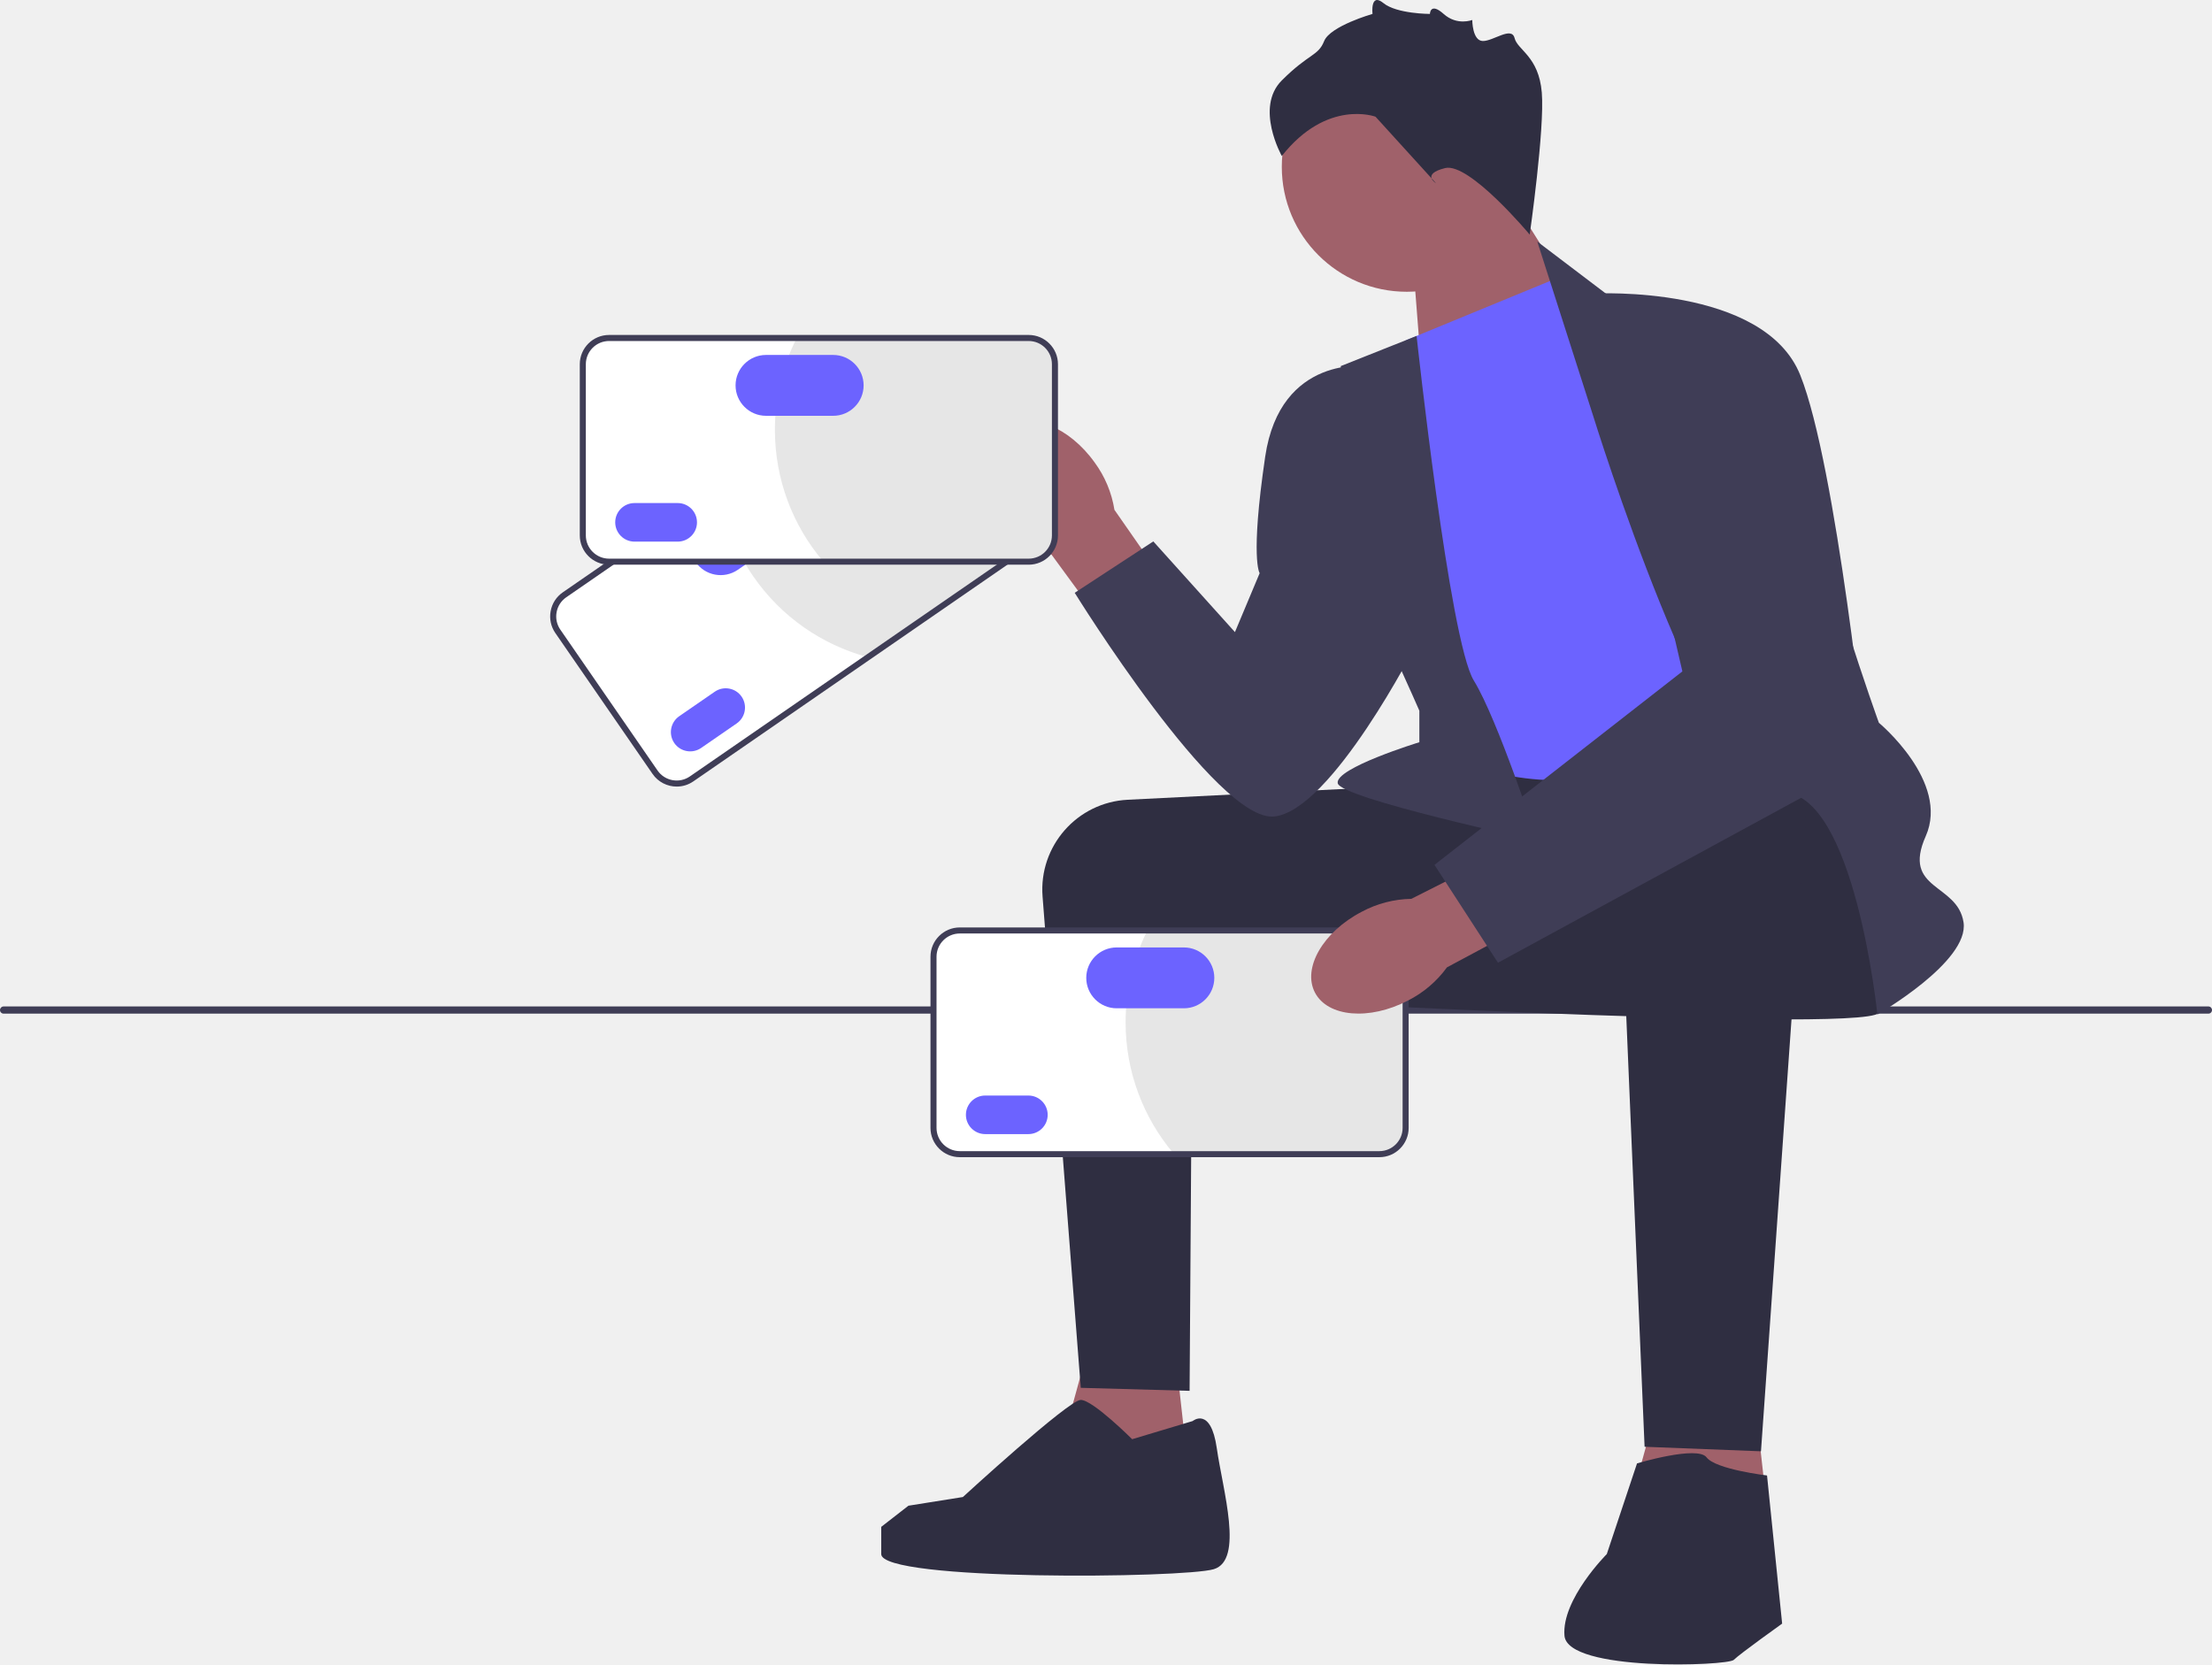
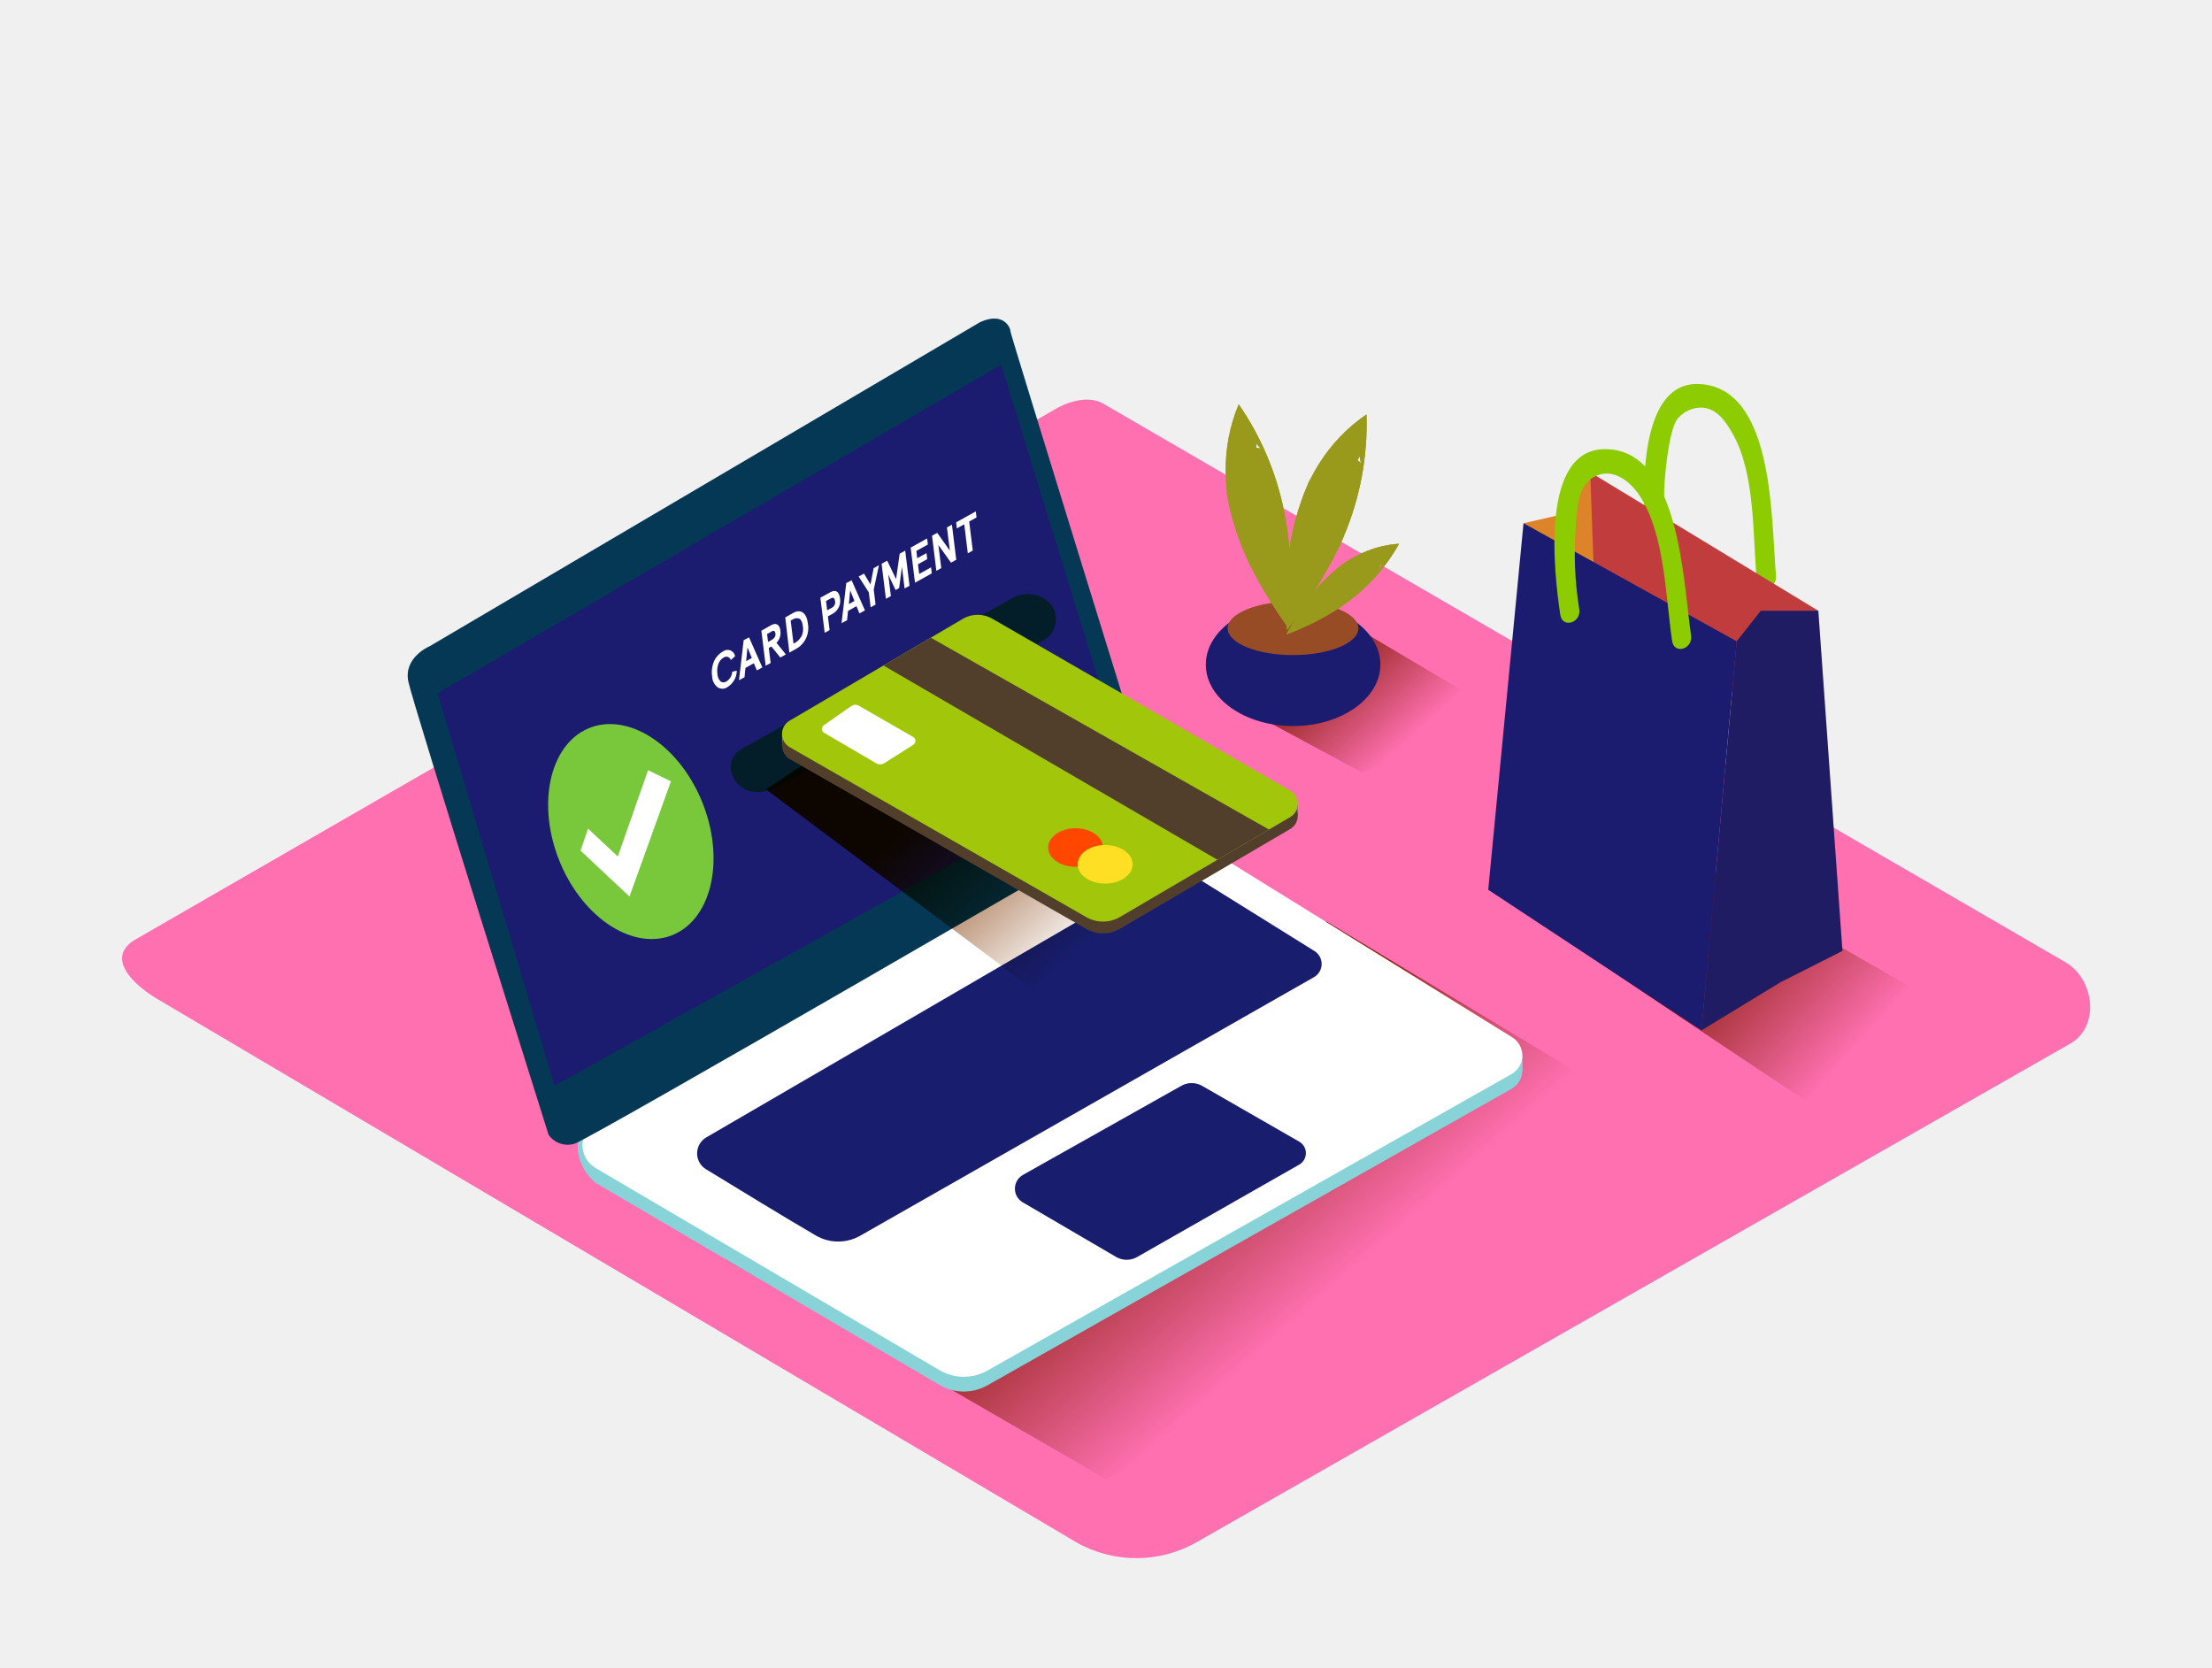
- <svg xmlns="http://www.w3.org/2000/svg" width="731.67" height="550.618" viewBox="0 0 731.67 550.618">
-   <path d="M0,334.134c0,.66,.53,1.19,1.19,1.19H730.48c.66,0,1.19-.53,1.19-1.19,0-.66-.53-1.19-1.19-1.19H1.19c-.66,0-1.19,.53-1.19,1.19Z" fill="#3f3d56" />
-   <polygon points="466.985 81.606 470.811 130.557 526.268 107.393 494.985 57.606 466.985 81.606" fill="#a0616a" />
-   <circle cx="465.323" cy="55.181" r="41.339" fill="#a0616a" />
-   <polygon points="387.985 440.606 394.985 503.393 345.985 496.606 361.985 438.606 387.985 440.606" fill="#a0616a" />
-   <polygon points="578.985 449.606 585.985 512.393 536.985 505.606 552.985 447.606 578.985 449.606" fill="#a0616a" />
-   <path d="M462.485,260.106c-.669,0-54.146,2.685-89.477,4.463-16.723,.841-29.452,15.315-28.155,32.009l12.632,162.528,36,1,.878-131,71.122,4-3-73Z" fill="#2f2e41" />
-   <path d="M619.485,259.106s9,69,2,76c-7,7-226.5-5.5-226.5-5.5,0,0,48.154-69.537,56.827-71.519,8.673-1.981,146.673-8.981,146.673-8.981l21,10Z" fill="#2f2e41" />
-   <path id="uuid-91047c5b-47d7-4179-8a16-40bd6d529b28-133" d="M335.127,172.233c-8.359-11.691-9.103-25.48-1.662-30.799,7.441-5.319,20.247-.152,28.607,11.544,3.404,4.626,5.65,10,6.551,15.673l34.792,49.981-19.8,13.708-35.775-48.834c-5.078-2.688-9.437-6.554-12.714-11.273Z" fill="#a0616a" />
-   <path d="M464.985,112.606l51-21,96,148s-67,15-90,18c-23,3-49-9-49-9l-8-136Z" fill="#6c63ff" />
-   <path d="M526.985,137.606l-18.5-57.709,24,18.209s68,45,68,64c0,19,21,77,21,77,0,0,23.5,19.5,15.5,37.5-8,18,10.5,15.5,12.5,28.5,2,13-28.5,30.5-28.5,30.5,0,0-7.5-73.5-31.5-73.5-24,0-62.5-124.5-62.5-124.5Z" fill="#3f3d56" />
-   <path d="M468.568,111.13l-25.084,9.976s4,70,8,76c4,6,18,38,18,38v10.429s-28,8.571-27,13.571c1,5,66,19,66,19,0,0-13-40-21-53-8-13-18.916-113.976-18.916-113.976Z" fill="#3f3d56" />
-   <path d="M452.485,121.106s-29-4-34,30c-5,34-1.823,38.5-1.823,38.5l-8.177,19.5-27-30-26,17s47,76,66,74c19-2,47-57,47-57l-16-92Z" fill="#3f3d56" />
-   <path d="M597.323,270.145l-14.839,209.961-38.5-1.5s-8.5-198.5-8.5-201.5c0-3,4-20,29-21,25-1,32.839,14.039,32.839,14.039Z" fill="#2f2e41" />
-   <path d="M541.485,484.106s20-6,23-2c3,4,20,6,20,6l5,49s-14,10-16,12-55,4-56-8c-1-12,14-27,14-27l10-30Z" fill="#2f2e41" />
-   <path d="M394.485,470.106s6-5,8,9c2,14,9,37-1,40-10,3-110,4-110-5v-9l9-7,18.004-2.869s34.996-32.131,38.996-32.131c4,0,17,13,17,13l20-6Z" fill="#2f2e41" />
-   <path d="M505.985,77.606s-20-24-28-22-3,5-3,5l-20-22s-16-6-31,13c0,0-9-16,0-25,9-9,12-8,14-13,2-5,16-9,16-9,0,0-.803-7.197,3.598-3.598s15.394,3.598,15.394,3.598c0,0,.063-4,4.535,0,4.472,4,9.472,2,9.472,2,0,0,0,6.921,3.5,6.961,3.5,.039,9.5-4.961,10.5-.961,1,4,8,6,9,18,1,12-4,47-4,47Z" fill="#2f2e41" />
-   <g>
-     <path d="M342.995,178.849l-114.236,78.827c-3.942,2.72-9.362,1.726-12.082-2.216l-32.162-46.609c-2.72-3.942-1.726-9.362,2.216-12.082l114.236-78.827c3.942-2.72,9.362-1.726,12.082,2.216l32.162,46.609c2.72,3.942,1.726,9.362-2.216,12.082Z" fill="#fff" />
-     <path d="M312.839,120.303l32.161,46.608c2.646,3.835,1.684,9.081-2.151,11.727l-56.064,38.686c-14.786-4.04-28.277-13.115-37.663-26.716-6.148-8.909-9.853-18.772-11.266-28.809l63.255-43.648c3.835-2.646,9.081-1.684,11.727,2.151Z" fill="#e6e6e6" />
-     <path d="M223.84,260.209c-3.079,0-6.109-1.461-7.987-4.181l-32.162-46.609c-1.467-2.127-2.018-4.7-1.55-7.248,.467-2.548,1.896-4.759,4.022-6.226l114.235-78.827c4.397-3.032,10.44-1.923,13.474,2.471l32.162,46.609c1.467,2.127,2.018,4.7,1.55,7.248-.467,2.547-1.896,4.759-4.021,6.226l-114.236,78.827c-1.676,1.155-3.591,1.71-5.486,1.71Zm82.048-142.802c-1.504,0-3.023,.44-4.353,1.357l-114.236,78.827c-1.688,1.163-2.82,2.918-3.191,4.94-.371,2.021,.065,4.064,1.229,5.75l32.162,46.609c2.406,3.486,7.202,4.368,10.69,1.961l114.237-78.827c1.687-1.163,2.819-2.918,3.19-4.94,.371-2.021-.065-4.064-1.229-5.75l-32.162-46.609c-1.489-2.158-3.895-3.318-6.338-3.318Z" fill="#3f3d56" />
-     <path d="M224.667,236.937c-2.895,1.998-3.625,5.978-1.627,8.874,1.998,2.895,5.978,3.625,8.874,1.627l11.761-8.116c2.895-1.998,3.625-5.978,1.627-8.874-1.998-2.895-5.978-3.625-8.874-1.627l-11.761,8.116Z" fill="#6c63ff" />
-     <path d="M232.639,171.911c-4.568,3.152-5.72,9.433-2.568,14.001,3.152,4.568,9.433,5.72,14.001,2.568l18.295-12.624c4.568-3.152,5.72-9.432,2.568-14-3.152-4.568-9.433-5.72-14.001-2.568l-18.295,12.624Z" fill="#6c63ff" />
+ <svg xmlns="http://www.w3.org/2000/svg" xmlns:xlink="http://www.w3.org/1999/xlink" viewBox="0 0 400 300" width="406" height="306" class="illustration styles_illustrationTablet__1DWOa">
+   <defs>
+     <linearGradient id="linear-gradient" x1="203.93" y1="200.51" x2="236.12" y2="236.73" gradientUnits="userSpaceOnUse">
+       <stop offset="0" stop-color="#7f3500" />
+       <stop offset="1" stop-color="#fff" />
+     </linearGradient>
+     <linearGradient id="linear-gradient-2" x1="306.83" y1="166.75" x2="333.78" y2="190.93" xlink:href="#linear-gradient" />
+     <linearGradient id="linear-gradient-3" x1="173.81" y1="140.24" x2="198.69" y2="168.23" xlink:href="#linear-gradient" />
+     <linearGradient id="linear-gradient-4" x1="-989.75" y1="115.86" x2="-1006.81" y2="134.57" gradientTransform="matrix(-1, 0, 0, 1, -753.63, 0)" gradientUnits="userSpaceOnUse">
+       <stop offset="0" stop-color="#78b46a" />
+       <stop offset="0.03" stop-color="#7f3500" />
+       <stop offset="1" stop-color="#fff" />
+     </linearGradient>
+   </defs>
+   <g style="isolation: isolate;">
+     <g id="Layer_2" data-name="Layer 2">
+       <path d="M194.73,278.19,29,180.22c-5.28-3-9.8-7.83-4.66-11L190.67,73.33c2.5-1.55,6.29-2.56,8.82-1.09l174,101c5.28,3.06,6.22,11.63.94,14.69L216.58,278A22,22,0,0,1,194.73,278.19Z" fill="#ff70b0" />
+       <path d="M239.87,165.89l63.23,38S213,261.25,200,266.71l-68.82-39.8" fill="url(#linear-gradient)" style="mix-blend-mode: multiply;" />
+       <path d="M281.72,141.14,277.2,139a3.82,3.82,0,0,1-.13.76c-2,6.87-4.68,13.45-7.15,20.14,0,.09-.08.17-.11.25,20,13.57,49.44,33.49,57.36,38.48l27-15.92Z" fill="url(#linear-gradient-2)" style="mix-blend-mode: multiply;" />
+       <path d="M307.57,68.71c13.38,1,12.68,24.78,13.59,34.64.23,2.48-3.25,3.31-3.48.81-.75-8.21-.25-19.34-4.41-26.57-1.29-2.24-2.81-4.42-5.44-4.63a5.59,5.59,0,0,0-4.36,1.89c-1.17,1.16-1.8,5.76-2,7.13a64.08,64.08,0,0,0-.23,15.38c.24,2.48-3.24,3.31-3.48.81C297,90.39,295.66,67.81,307.57,68.71Z" fill="#8ccc00" />
+       <polyline points="287.56 84.66 283.54 92.03 275.5 93.87 281.53 116.7 298.63 104.55" fill="#dd842a" />
+       <polygon points="328.81 109.7 287.56 84.66 288.91 121.85 320.43 125.17 328.81 109.7" fill="#c13d3d" />
+       <polygon points="314.05 115.22 307.68 185.56 269.12 160.15 275.5 93.87 314.05 115.22" fill="#1b1b70" />
+       <polygon points="314.05 115.22 318.41 109.7 328.81 109.7 333.17 171.2 321.97 176.86 307.68 185.56 314.05 115.22" fill="#1b1b70" />
+       <polygon points="314.05 115.22 318.41 109.7 328.81 109.7 333.17 171.2 321.97 176.86 307.68 185.56 314.05 115.22" fill="#42210b" opacity="0.14" />
+       <path d="M290.35,80.47c13.41.14,14,23.9,15.45,33.69.36,2.46-3.06,3.52-3.43,1-1.2-8.15-1.31-19.29-5.85-26.24-1.86-2.85-5.13-5.24-8.34-3.38-2.88,1.67-2.92,5.41-3.2,8.53a64.05,64.05,0,0,0,.6,15.36c.37,2.46-3.05,3.51-3.43,1C281,102.81,278.41,80.35,290.35,80.47Z" fill="#8ccc00" />
+       <polyline points="275.3 189.73 275.3 192.92 273.69 194.91" fill="#adcee1" />
+       <path d="M211,150.78l62.45,38.71a3.87,3.87,0,0,1-.13,6.66l-94.76,53.6a8.68,8.68,0,0,1-8.67-.07l-62.17-36.54c-4.52-3.71-4.18-10.7,0-11L202,150.63A8.81,8.81,0,0,1,211,150.78Z" fill="#88d3d8" />
+       <path d="M211,148.11l62.45,38.71a3.87,3.87,0,0,1-.13,6.66l-94.76,53.6a8.68,8.68,0,0,1-8.67-.07l-62.17-36.54a4.82,4.82,0,0,1,0-8.33L202,148A8.81,8.81,0,0,1,211,148.11Z" fill="#fff" />
+       <path d="M208.47,142.82s-25.93-83.7-25.77-83.7-.81-3.72-5.45-1.62L77.73,116.09s-4.83,2-3.88,6.45,25.35,81.9,25.35,81.9a4.2,4.2,0,0,0,4.7,1.62c3-.94,102.24-58.57,102.24-58.57A3.81,3.81,0,0,0,208.47,142.82Z" fill="#053855" />
+       <polygon points="181.05 65.2 79.13 124.62 100.27 195.59 203.5 137.94 181.05 65.2" fill="#1b1b70" />
+       <path d="M214.86,157l22.83,14.22a2.75,2.75,0,0,1-.09,4.73l-82,46.72a8.06,8.06,0,0,1-8.05,0c-5.27-3.07-14.34-8.6-19.89-12a3.35,3.35,0,0,1,.06-5.75c16.58-9.64,70.65-41.09,82.49-48A4.46,4.46,0,0,1,214.86,157Z" fill="#1b1b70" />
+       <path d="M213.63,195.59,185,211.69a2.86,2.86,0,0,0,0,5l16.84,9.85a3.8,3.8,0,0,0,3.8,0l29.3-16.7a2.39,2.39,0,0,0,0-4.15l-17.51-10.06A3.8,3.8,0,0,0,213.63,195.59Z" fill="#1b1b70" />
+       <path d="M214.86,157l22.83,14.22a2.75,2.75,0,0,1-.09,4.73l-82,46.72a8.06,8.06,0,0,1-8.05,0c-5.27-3.07-14.34-8.6-19.89-12a3.35,3.35,0,0,1,.06-5.75c16.58-9.64,70.65-41.09,82.49-48A4.46,4.46,0,0,1,214.86,157Z" fill="#053855" opacity="0.1" />
+       <path d="M213.63,195.59,185,211.69a2.86,2.86,0,0,0,0,5l16.84,9.85a3.8,3.8,0,0,0,3.8,0l29.3-16.7a2.39,2.39,0,0,0,0-4.15l-17.51-10.06A3.8,3.8,0,0,0,213.63,195.59Z" fill="#053855" opacity="0.1" />
+       <path d="M127.22,144.9c3.94,10.42,1.24,21-6,23.58s-16.35-3.73-20.29-14.14-1.24-21,6-23.58S123.28,134.48,127.22,144.9Z" fill="#79c83b" />
+       <polygon points="104.98 153.07 106.34 149.09 111.72 154.13 117.19 138.53 121.33 140.53 113.83 161.37 104.98 153.07" fill="#fff" />
+       <path d="M190.92,111.39v-.31c0-3.4-4.23-5.51-7.61-3.8l-47.59,26.5a15.53,15.53,0,0,0-2.29,1.36h0c-3.35,2.78.22,9.6,6.61,6.62l48.35-26.55A4.33,4.33,0,0,0,190.92,111.39Z" fill="#031e28" />
+       <path d="M130.7,117.08a1.38,1.38,0,0,1,2.23.82l-.77.71a.85.85,0,0,0-1.33-.44,2.12,2.12,0,0,0-.91,1.1,3.58,3.58,0,0,0-.19,1.82,2,2,0,0,0,.58,1.39.9.9,0,0,0,1.05,0,2.24,2.24,0,0,0,1.05-1.77l.83-.17a3.56,3.56,0,0,1-1.75,3,1.59,1.59,0,0,1-1.72,0,2.64,2.64,0,0,1-1-2,5,5,0,0,1,.37-2.75A3.63,3.63,0,0,1,130.7,117.08Z" fill="#fff" />
+       <path d="M135.45,114.51l2.41,5.44-1,.53-.54-1.3-1.52.85-.17,1.69-1,.54.85-7.25Zm-.5,4.29,1-.57-.78-1.92-.24,2.48" fill="#fff" />
+       <path d="M143.46,110.07c1.14-.63,2.36-.28,2.63,1.93a4.3,4.3,0,0,1-1.85,4.42l-1.5.84L142,110.9Zm1.4,4.4a3,3,0,0,0,.32-2c-.1-.8-.37-1.27-.73-1.38a1.39,1.39,0,0,0-1.14.2l-.33.18.51,4.17.33-.18a2.7,2.7,0,0,0,1-1" fill="#fff" />
+       <path d="M140.42,115.5l1.69,2.09-1,.56-1.62-2-.47.26.34,2.73-.9.5-.78-6.34,1.76-1c.93-.52,1.55-.09,1.68,1A2.64,2.64,0,0,1,140.42,115.5Zm-.67-.68a1,1,0,0,0,.48-1c-.06-.48-.28-.61-.65-.4l-.87.48.18,1.43.87-.48" fill="#fff" />
+       <polygon points="163.69 98.82 164.47 105.17 163.58 105.66 163.1 101.75 162.59 105.59 161.95 105.95 160.62 103.13 161.1 107.04 160.2 107.54 159.42 101.2 160.43 100.64 162.04 103.97 162.69 99.38 163.69 98.82" fill="#fff" />
+       <polygon points="158.94 101.46 158 105.87 158.33 108.58 157.44 109.07 157.11 106.37 155.27 103.5 156.24 102.97 157.41 104.95 157.98 102 158.94 101.46" fill="#fff" />
+       <path d="M154,104.19l2.41,5.44-1,.54-.53-1.3-1.53.85-.17,1.69-1,.53.85-7.25Zm-.49,4.29,1-.56-.77-1.92-.24,2.48" fill="#fff" />
+       <path d="M150.16,106.34c1-.55,1.6-.06,1.74,1.1a2.65,2.65,0,0,1-1.27,2.76l-.92.51.31,2.48-.89.49-.78-6.34Zm.31,2.79a1.09,1.09,0,0,0,.53-1.19c-.07-.57-.32-.72-.74-.49l-.89.49.21,1.68.89-.49" fill="#fff" />
+       <polygon points="167.65 96.62 167.79 97.72 165.71 98.87 165.87 100.2 167.54 99.27 167.67 100.36 166 101.29 166.22 103.04 168.37 101.84 168.5 102.93 165.46 104.62 164.68 98.28 167.65 96.62" fill="#fff" />
+       <polygon points="176.46 91.73 176.59 92.82 175.26 93.56 175.91 98.81 175.01 99.31 174.37 94.06 173.03 94.8 172.9 93.71 176.46 91.73" fill="#fff" />
+       <polygon points="172.14 94.13 172.92 100.47 171.97 101 169.69 97.8 170.21 101.98 169.32 102.47 168.54 96.13 169.48 95.61 171.76 98.82 171.24 94.63 172.14 94.13" fill="#fff" />
+       <path d="M159.59,127.91l69.89,33.47s-19.78,18.72-32.77,24.18L138.53,142" fill="url(#linear-gradient-3)" style="mix-blend-mode: multiply;" />
+       <polygon points="234.67 144.62 234.67 146.85 234 145.74 234.67 144.62" fill="#756373" />
+       <polygon points="141.42 132.06 141.42 134.19 143.15 133.04 141.42 132.06" fill="#756373" />
+       <path d="M142.81,136.51l53.61,30.71a6.06,6.06,0,0,0,6.08,0l30.8-18.05a2.77,2.77,0,0,0,0-4.79l-53.86-31.07a5.28,5.28,0,0,0-5.31,0l-31.33,18.42A2.77,2.77,0,0,0,142.81,136.51Z" fill="#513f2c" />
+       <path d="M142.81,134.37l53.61,30.71a6.06,6.06,0,0,0,6.08,0L233.31,147a2.77,2.77,0,0,0,0-4.79l-53.86-31.07a5.28,5.28,0,0,0-5.31,0l-31.33,18.42A2.77,2.77,0,0,0,142.81,134.37Z" fill="#a2c609" />
+       <path d="M149,131.75l9.41,5.51a1.44,1.44,0,0,0,1.49,0l5.25-3.33a.82.82,0,0,0,0-1.4l-9.86-5.67a1.25,1.25,0,0,0-1.34.06l-5,3.49A.82.82,0,0,0,149,131.75Z" fill="#fff" />
+       <ellipse cx="194.5" cy="152.51" rx="4.97" ry="3.49" fill="#ff4700" />
+       <ellipse cx="199.85" cy="155.54" rx="4.97" ry="3.49" fill="#ffdf24" />
+       <polygon points="159.77 119.6 220.15 154.72 229.47 149.25 168.33 114.57 159.77 119.6" fill="#513f2c" />
+       <path d="M247.66,114.2l17,10.08s-5.27,9.24-18.26,14.7L226.6,128.33" fill="url(#linear-gradient-4)" style="mix-blend-mode: multiply;" />
+       <ellipse cx="233.83" cy="119.43" rx="15.78" ry="11.11" fill="#1b1b70" />
+       <ellipse cx="233.82" cy="112.87" rx="11.82" ry="4.84" fill="#974c26" />
+       <path d="M233.38,104.8c0-2.18-.07-4.37-.25-6.54q-.07-.85-.15-1.69l-.13-1.11c-.05-.33-.18-1.17-.17-1.13q-.11-.66-.23-1.33A52.09,52.09,0,0,0,224,72.36a30.17,30.17,0,0,0-2.35,12.08c0,1.2.09,2.39.2,3.59,0,.32,0,.46,0,.51s0-.07.05.2c.1.59.2,1.17.32,1.76A47.68,47.68,0,0,0,224.15,97a39.81,39.81,0,0,0,2.55,5.71c1.07,2.06,2.24,4.07,3.49,6,1,1.53,1.91,2.9,2.84,4.21C233.25,110.26,233.38,107.53,233.38,104.8Zm-6.21-24.53a2,2,0,0,0-.06-.85h0q.46.46.89.95A2.71,2.71,0,0,0,227.18,80.27Z" fill="#999a1c" />
+       <path d="M237.45,106.49c1.18-1.84,2.3-3.71,3.33-5.64q.4-.75.79-1.51l.5-1,.47-1q.27-.62.52-1.24a52.09,52.09,0,0,0,4.05-21.91A30.17,30.17,0,0,0,238.6,83c-.64,1-1.21,2.06-1.77,3.12l-.24.45s0-.06-.07.2c-.23.55-.46,1.1-.68,1.65a47.68,47.68,0,0,0-2,6.52,39.81,39.81,0,0,0-.94,6.18c-.21,2.31-.31,4.64-.32,7,0,1.82,0,3.47.11,5.07C234.39,111,236,108.78,237.45,106.49Zm8-24a2,2,0,0,0,.41-.74h0q.13.64.23,1.28A2.71,2.71,0,0,0,245.49,82.5Z" fill="#999a1c" />
+       <path d="M237.37,111.93q1.85-.91,3.62-2l.91-.56.59-.38.59-.41.68-.5A32.76,32.76,0,0,0,253,97.58a19,19,0,0,0-7.46,2.06c-.67.34-1.32.72-2,1.11l-.27.17s0,0-.1.09l-.9.67a30,30,0,0,0-3.17,2.88,25,25,0,0,0-2.5,3c-.86,1.18-1.67,2.4-2.42,3.65-.59,1-1.1,1.89-1.58,2.77C234.25,113.38,235.83,112.69,237.37,111.93Zm12.08-10.35a1.23,1.23,0,0,0,.46-.27h0q-.13.39-.29.76A1.7,1.7,0,0,0,249.45,101.57Z" fill="#999a1c" />
+       <path d="M233.38,104.8c0-2.18-.07-4.37-.25-6.54q-.07-.85-.15-1.69l-.13-1.11c-.05-.33-.18-1.17-.17-1.13q-.11-.66-.23-1.33A52.09,52.09,0,0,0,224,72.36a30.17,30.17,0,0,0-2.35,12.08c0,1.2.09,2.39.2,3.59,0,.32,0,.46,0,.51s0-.07.05.2c.1.59.2,1.17.32,1.76A47.68,47.68,0,0,0,224.15,97a39.81,39.81,0,0,0,2.55,5.71c1.07,2.06,2.24,4.07,3.49,6,1,1.53,1.91,2.9,2.84,4.21C233.25,110.26,233.38,107.53,233.38,104.8Zm-6.21-24.53a2,2,0,0,0-.06-.85h0q.46.46.89.95A2.71,2.71,0,0,0,227.18,80.27Z" fill="#999a1c" />
+       <path d="M237.45,106.49c1.18-1.84,2.3-3.71,3.33-5.64q.4-.75.79-1.51l.5-1,.47-1q.27-.62.52-1.24a52.09,52.09,0,0,0,4.05-21.91A30.17,30.17,0,0,0,238.6,83c-.64,1-1.21,2.06-1.77,3.12l-.24.45s0-.06-.07.2c-.23.55-.46,1.1-.68,1.65a47.68,47.68,0,0,0-2,6.52,39.81,39.81,0,0,0-.94,6.18c-.21,2.31-.31,4.64-.32,7,0,1.82,0,3.47.11,5.07C234.39,111,236,108.78,237.45,106.49Zm8-24a2,2,0,0,0,.41-.74h0q.13.64.23,1.28A2.71,2.71,0,0,0,245.49,82.5Z" fill="#999a1c" />
+       <path d="M237.37,111.93q1.85-.91,3.62-2l.91-.56.59-.38.59-.41.68-.5A32.76,32.76,0,0,0,253,97.58a19,19,0,0,0-7.46,2.06c-.67.34-1.32.72-2,1.11l-.27.17s0,0-.1.09l-.9.67a30,30,0,0,0-3.17,2.88,25,25,0,0,0-2.5,3c-.86,1.18-1.67,2.4-2.42,3.65-.59,1-1.1,1.89-1.58,2.77C234.25,113.38,235.83,112.69,237.37,111.93Zm12.08-10.35a1.23,1.23,0,0,0,.46-.27h0q-.13.39-.29.76A1.7,1.7,0,0,0,249.45,101.57Z" fill="#999a1c" />
+     </g>
  </g>
-   <g>
-     <path d="M340.259,185.809H201.466c-4.789,0-8.686-3.896-8.686-8.686v-56.628c0-4.789,3.897-8.686,8.686-8.686h138.793c4.789,0,8.686,3.896,8.686,8.686v56.628c0,4.789-3.897,8.686-8.686,8.686Z" fill="#fff" />
-     <path d="M348.69,120.495v56.628c0,4.659-3.772,8.431-8.431,8.431h-68.116c-9.875-11.723-15.826-26.854-15.826-43.379,0-10.824,2.552-21.047,7.089-30.11h76.853c4.659,0,8.431,3.772,8.431,8.431Z" fill="#e6e6e6" />
-     <path d="M340.259,186.809H201.466c-5.341,0-9.687-4.345-9.687-9.686v-56.629c0-5.341,4.346-9.686,9.687-9.686h138.793c5.341,0,9.687,4.345,9.687,9.686v56.629c0,5.341-4.346,9.686-9.687,9.686ZM201.466,112.809c-4.238,0-7.687,3.447-7.687,7.686v56.629c0,4.238,3.448,7.686,7.687,7.686h138.793c4.238,0,7.687-3.447,7.687-7.686v-56.629c0-4.238-3.448-7.686-7.687-7.686H201.466Z" fill="#3f3d56" />
-     <path d="M209.876,166.416c-3.518,0-6.379,2.862-6.379,6.379s2.862,6.379,6.379,6.379h14.29c3.518,0,6.379-2.862,6.379-6.379s-2.862-6.379-6.379-6.379h-14.29Z" fill="#6c63ff" />
-     <path d="M253.369,117.423c-5.55,0-10.065,4.515-10.065,10.065s4.515,10.065,10.065,10.065h22.228c5.55,0,10.065-4.515,10.065-10.065s-4.515-10.065-10.065-10.065h-22.228Z" fill="#6c63ff" />
-   </g>
-   <g>
-     <path d="M456.259,381.809h-138.793c-4.789,0-8.686-3.896-8.686-8.686v-56.628c0-4.789,3.897-8.686,8.686-8.686h138.793c4.789,0,8.686,3.896,8.686,8.686v56.628c0,4.789-3.897,8.686-8.686,8.686Z" fill="#fff" />
-     <path d="M464.69,316.495v56.628c0,4.659-3.772,8.431-8.431,8.431h-68.116c-9.875-11.723-15.826-26.854-15.826-43.379,0-10.824,2.552-21.047,7.089-30.11h76.853c4.659,0,8.431,3.772,8.431,8.431Z" fill="#e6e6e6" />
-     <path d="M456.259,382.809h-138.793c-5.341,0-9.687-4.345-9.687-9.686v-56.629c0-5.341,4.346-9.686,9.687-9.686h138.793c5.341,0,9.687,4.345,9.687,9.686v56.629c0,5.341-4.346,9.686-9.687,9.686Zm-138.793-74c-4.238,0-7.687,3.447-7.687,7.686v56.629c0,4.238,3.448,7.686,7.687,7.686h138.793c4.238,0,7.687-3.447,7.687-7.686v-56.629c0-4.238-3.448-7.686-7.687-7.686h-138.793Z" fill="#3f3d56" />
-     <path d="M325.876,362.416c-3.518,0-6.379,2.862-6.379,6.379s2.862,6.379,6.379,6.379h14.29c3.518,0,6.379-2.862,6.379-6.379s-2.862-6.379-6.379-6.379h-14.29Z" fill="#6c63ff" />
-     <path d="M369.369,313.423c-5.55,0-10.065,4.515-10.065,10.065s4.515,10.065,10.065,10.065h22.228c5.55,0,10.065-4.515,10.065-10.065s-4.515-10.065-10.065-10.065h-22.228Z" fill="#6c63ff" />
-   </g>
-   <path id="uuid-c026fd96-7d81-4b34-bb39-0646c0e08e96-134" d="M465.674,331.017c-12.747,6.638-26.505,5.441-30.727-2.672-4.223-8.113,2.688-20.068,15.44-26.706,5.058-2.722,10.694-4.192,16.436-4.289l54.365-27.441,10.797,21.526-53.367,28.575c-3.374,4.65-7.812,8.425-12.944,11.008Z" fill="#a0616a" />
-   <path d="M527.485,97.106s56-3,68,27c12,30,22,128,22,128l-122,66.374-21-32.374,82-64-29-125Z" fill="#3f3d56" />
</svg>
